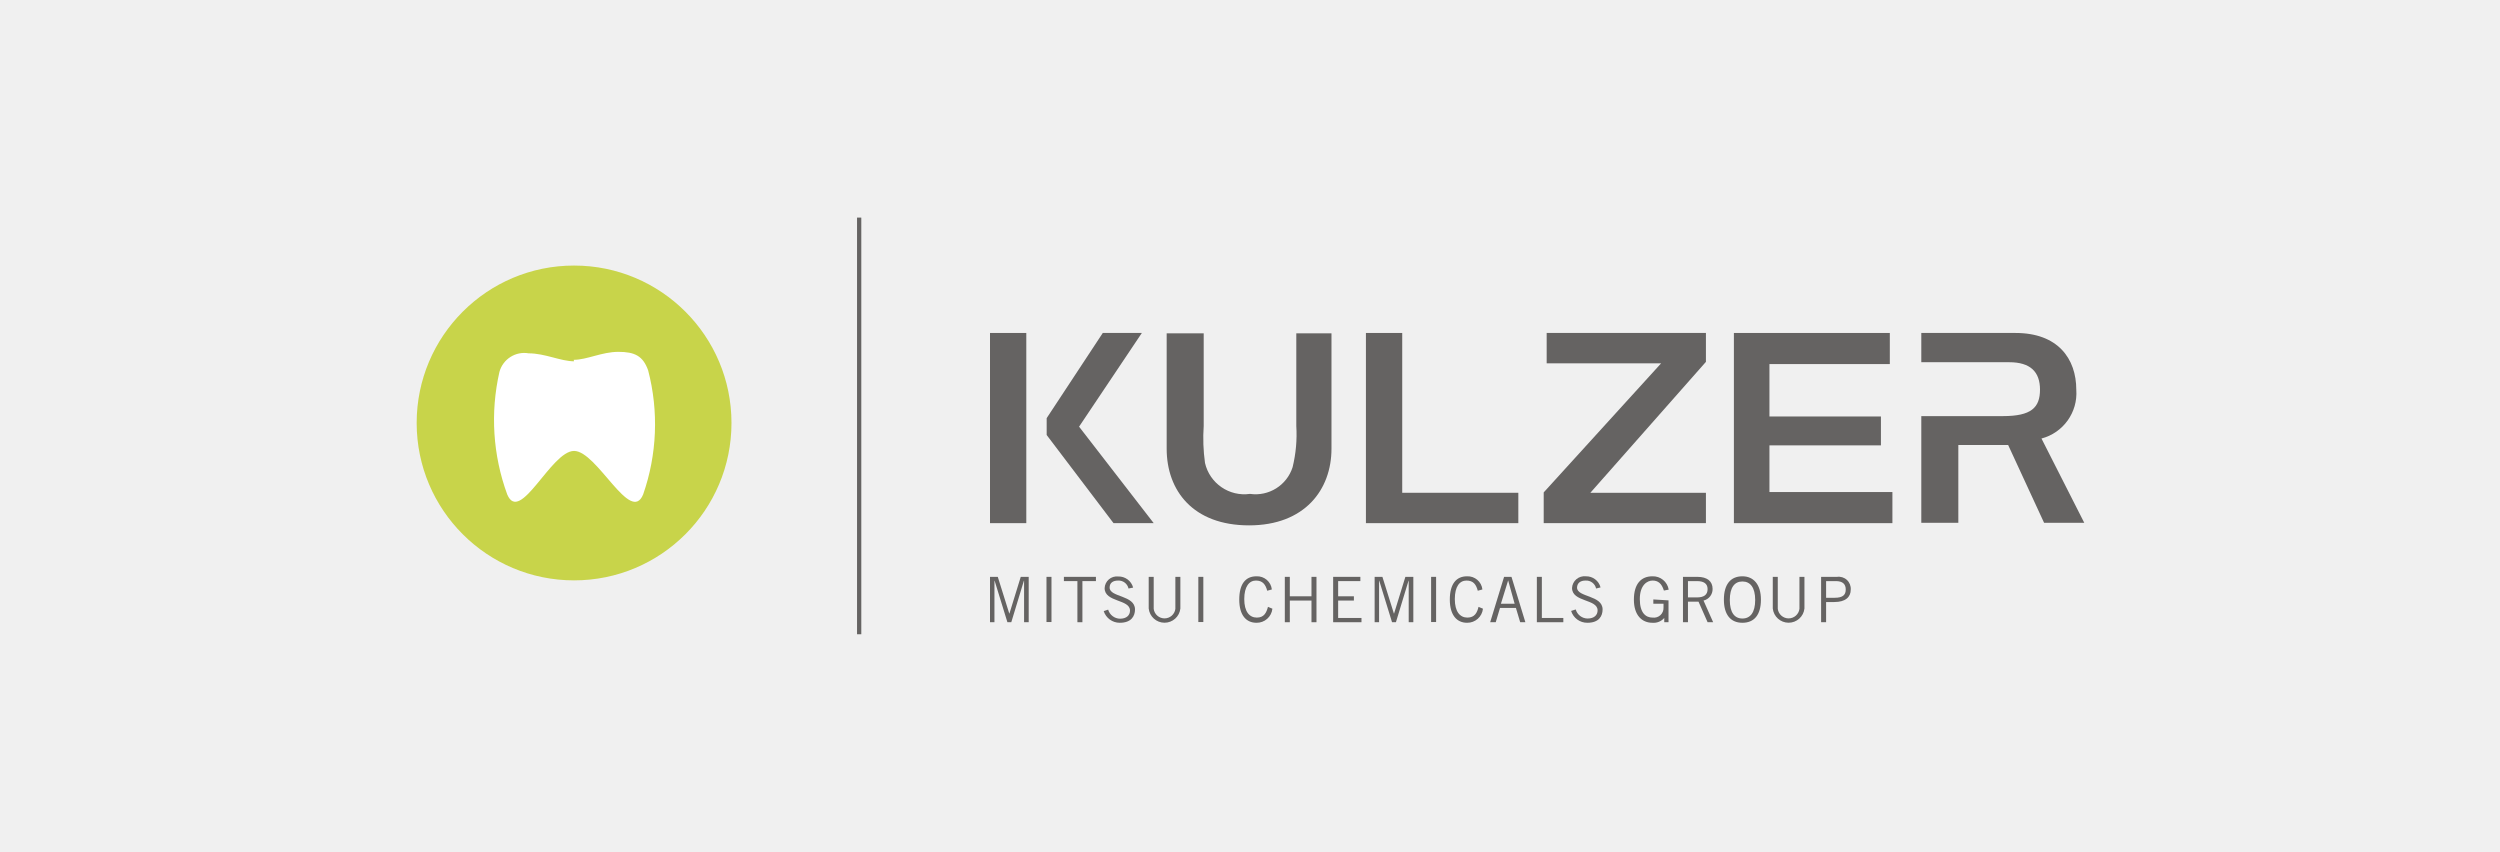
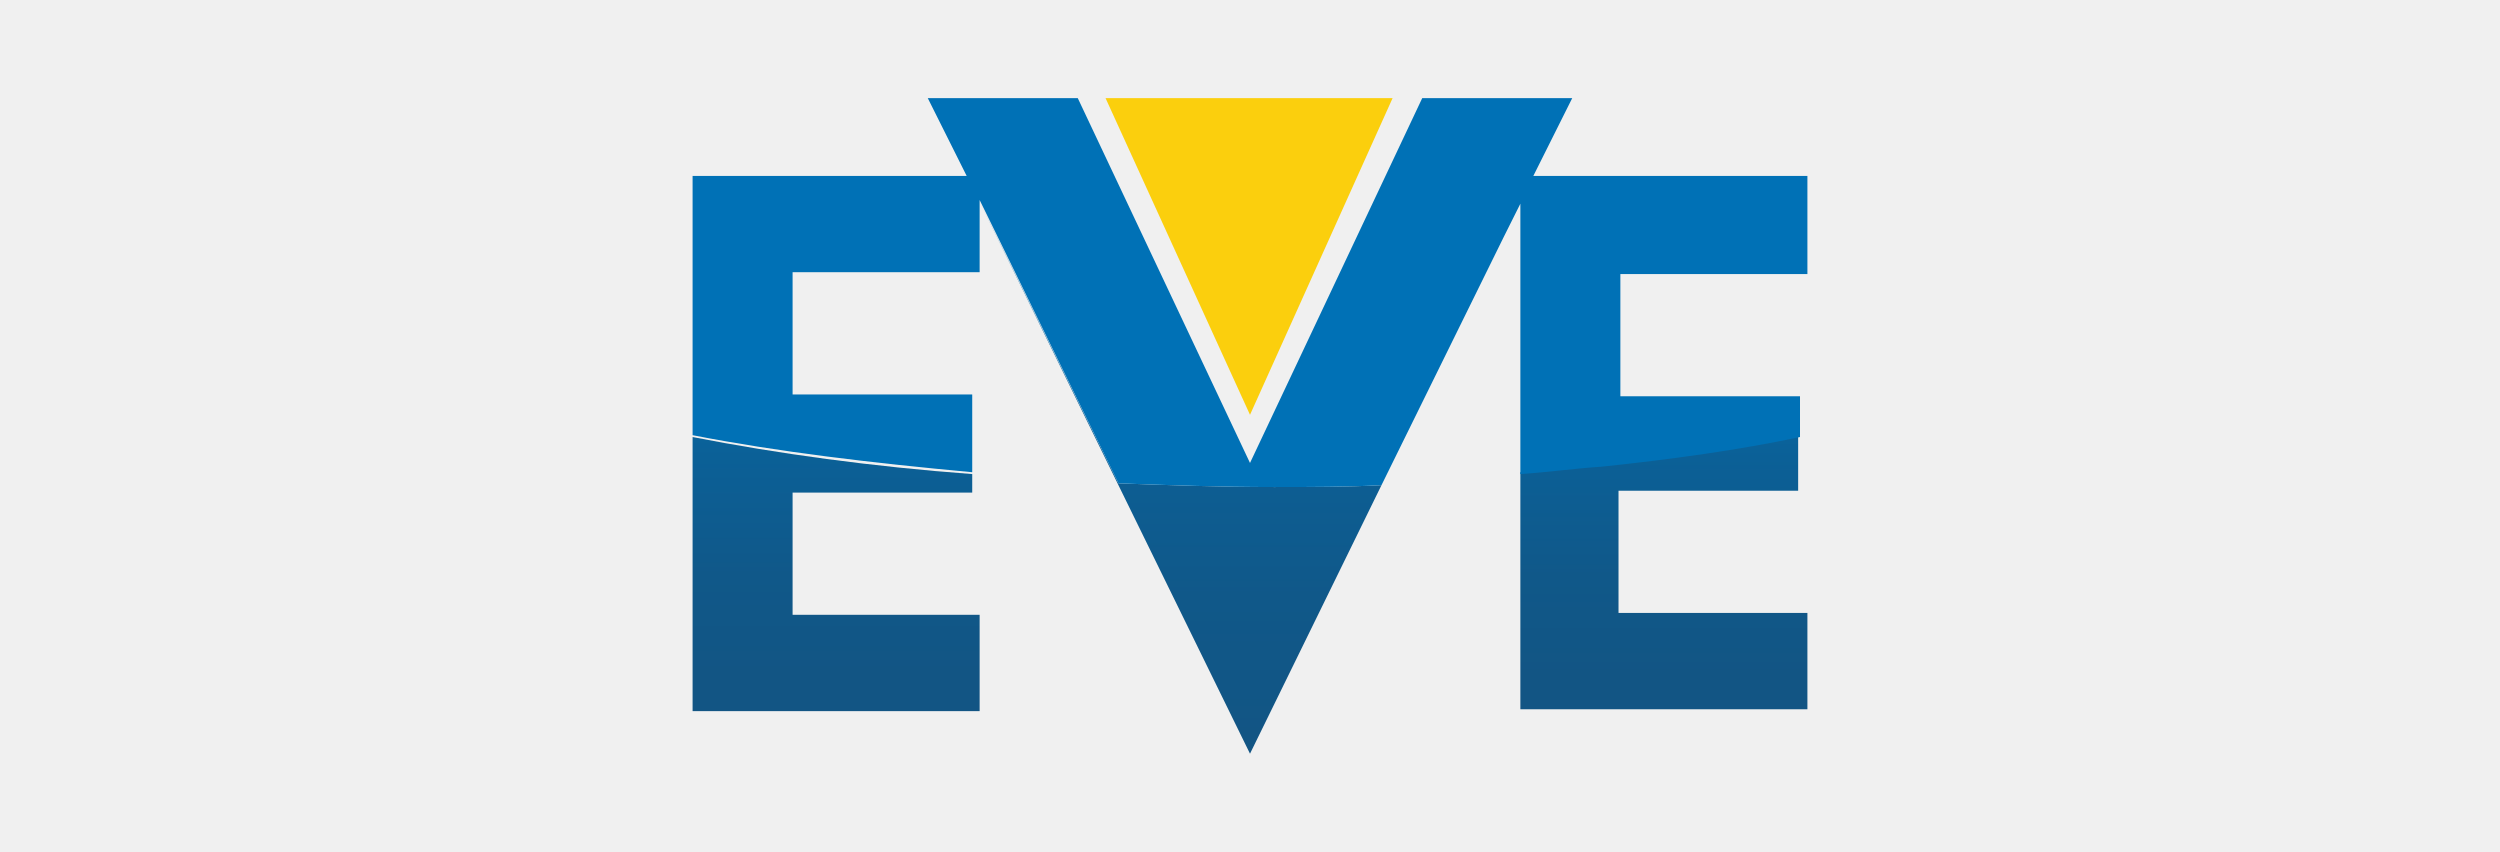
- <svg xmlns="http://www.w3.org/2000/svg" id="Capa_1" data-name="Capa 1" viewBox="0 0 135 46">
-   <defs>
-     <style>.cls-1{fill:#656362;}.cls-2{fill:#c8d44a;}.cls-3{fill:#fff;}</style>
-   </defs>
-   <rect class="cls-1" x="46.28" y="11.75" width="0.23" height="22.5" />
-   <path class="cls-1" d="M70,18v5a7.41,7.41,0,0,1-.2,2.23,2.1,2.1,0,0,1-2.3,1.44h0A2.18,2.18,0,0,1,65.07,25,9.68,9.68,0,0,1,65,23V18H63v6.23c0,2.26,1.42,4.14,4.45,4.14h0c3,0,4.45-1.92,4.45-4.14V18Z" />
-   <polygon class="cls-1" points="92.12 28.25 83.36 28.25 83.36 26.59 89.7 19.62 83.52 19.62 83.52 17.98 92.12 17.98 92.12 19.54 85.88 26.61 92.12 26.61 92.12 28.25" />
-   <polygon class="cls-1" points="55.3 33.6 55.3 31.36 55.29 31.36 54.61 33.6 54.4 33.6 53.71 31.36 53.7 31.36 53.7 33.6 53.46 33.6 53.46 31.15 53.88 31.15 54.5 33.13 54.51 33.13 55.12 31.15 55.55 31.15 55.55 33.6 55.3 33.6" />
-   <rect class="cls-1" x="56.51" y="31.15" width="0.27" height="2.44" />
-   <polygon class="cls-1" points="58.45 31.38 58.45 33.6 58.18 33.6 58.18 31.38 57.45 31.38 57.45 31.15 59.18 31.15 59.18 31.38 58.45 31.38" />
-   <path class="cls-1" d="M60.94,31.78a.55.55,0,0,0-.56-.43c-.29,0-.46.13-.46.38,0,.53,1.37.4,1.37,1.18,0,.36-.2.72-.82.72A.91.91,0,0,1,59.6,33l.24-.08a.68.68,0,0,0,.64.49c.36,0,.54-.19.54-.44,0-.62-1.37-.44-1.37-1.21a.66.66,0,0,1,.73-.63.81.81,0,0,1,.81.6Z" />
-   <path class="cls-1" d="M62.3,31.15v1.73a.59.59,0,0,0,1.17,0V31.15h.27v1.71a.86.86,0,0,1-1.71,0V31.15Z" />
-   <rect class="cls-1" x="64.71" y="31.15" width="0.27" height="2.44" />
-   <path class="cls-1" d="M68.71,32.87a.85.85,0,0,1-.86.76c-.55,0-.93-.4-.93-1.25s.34-1.26.93-1.26a.8.8,0,0,1,.83.71l-.25.07c-.09-.34-.25-.55-.61-.55s-.63.32-.63,1,.28,1,.68,1,.52-.28.6-.58Z" />
-   <polygon class="cls-1" points="71.09 31.15 71.09 33.6 70.82 33.6 70.82 32.43 69.65 32.43 69.65 33.6 69.38 33.6 69.38 31.15 69.65 31.15 69.65 32.2 70.82 32.2 70.82 31.15 71.09 31.15" />
-   <polygon class="cls-1" points="73.46 31.15 73.46 31.38 72.26 31.38 72.26 32.2 73.11 32.2 73.11 32.43 72.26 32.43 72.26 33.37 73.52 33.37 73.52 33.6 71.99 33.6 71.99 31.15 73.46 31.15" />
-   <polygon class="cls-1" points="76.07 33.6 76.07 31.36 76.06 31.36 75.38 33.6 75.17 33.6 74.48 31.36 74.47 31.36 74.47 33.6 74.23 33.6 74.23 31.15 74.65 31.15 75.27 33.13 75.28 33.13 75.89 31.15 76.32 31.15 76.32 33.6 76.07 33.6" />
-   <rect class="cls-1" x="77.28" y="31.15" width="0.27" height="2.44" />
-   <path class="cls-1" d="M80.08,32.87a.85.85,0,0,1-.86.76c-.54,0-.93-.4-.93-1.25s.35-1.26.93-1.26a.8.8,0,0,1,.83.71l-.25.07c-.09-.34-.24-.55-.61-.55s-.63.32-.63,1,.28,1,.68,1,.53-.28.6-.58Z" />
-   <path class="cls-1" d="M81.05,32.6h.74l-.35-1.26h0Zm-.58,1,.75-2.45h.4l.75,2.45h-.28l-.23-.77H81l-.23.77Z" />
-   <polygon class="cls-1" points="82.99 33.6 82.99 31.15 83.26 31.15 83.26 33.37 84.42 33.37 84.42 33.6 82.99 33.6" />
-   <path class="cls-1" d="M86.19,31.78a.55.55,0,0,0-.57-.43c-.28,0-.45.13-.46.38,0,.53,1.38.4,1.38,1.18,0,.36-.2.72-.82.72a.91.91,0,0,1-.88-.64l.25-.08a.67.67,0,0,0,.64.49c.36,0,.54-.19.54-.44,0-.62-1.38-.44-1.38-1.21a.67.67,0,0,1,.74-.63.8.8,0,0,1,.8.6Z" />
-   <path class="cls-1" d="M90.1,32.42V33.6h-.23v-.23h0a.76.76,0,0,1-.64.26c-.56,0-1-.4-1-1.25s.39-1.26,1-1.26a.86.86,0,0,1,.88.72l-.26.05c-.12-.39-.32-.54-.61-.54s-.69.24-.69,1,.33,1,.69,1a.52.52,0,0,0,.59-.54v-.21h-.55v-.23Z" />
-   <path class="cls-1" d="M91.15,32.26h.49c.37,0,.57-.14.57-.45s-.23-.43-.57-.43h-.49Zm-.27,1.34V31.15h.78c.53,0,.82.24.82.65a.63.63,0,0,1-.49.63l.52,1.17h-.3l-.49-1.11h-.57V33.6Z" />
-   <path class="cls-1" d="M94.09,33.4c.43,0,.69-.33.69-1s-.26-1-.69-1-.68.33-.68,1,.25,1,.68,1m0-2.28c.6,0,1,.44,1,1.26s-.36,1.25-1,1.25-1-.44-1-1.25.35-1.26,1-1.26" />
-   <path class="cls-1" d="M96,31.15v1.73a.59.59,0,0,0,1.17,0V31.15h.27v1.71a.86.86,0,0,1-1.71,0V31.15Z" />
-   <path class="cls-1" d="M98.61,32.28h.46c.45,0,.6-.16.6-.45s-.17-.45-.53-.45h-.53Zm-.27,1.32V31.15h.86a.65.65,0,0,1,.74.69c0,.4-.28.67-.89.67h-.44V33.6Z" />
-   <polygon class="cls-1" points="95.55 26.57 95.55 24.05 101.57 24.05 101.57 22.49 95.55 22.49 95.55 19.66 102.05 19.66 102.05 17.98 93.63 17.98 93.63 28.25 95.55 28.25 102.19 28.25 102.19 26.57 95.55 26.57" />
-   <path class="cls-1" d="M110.24,23.68a2.53,2.53,0,0,0,1.88-2.63c0-1.69-1-3.07-3.28-3.07h-5.09v1.58h4.75c1.13,0,1.66.51,1.66,1.48s-.47,1.43-2,1.43h-4.41v5.76h2v-4.2h2.69l1.94,4.2h2.17Z" />
-   <rect class="cls-1" x="53.46" y="17.98" width="1.96" height="10.27" />
-   <polygon class="cls-1" points="73.76 28.25 73.76 17.98 75.72 17.98 75.72 26.61 81.99 26.61 81.99 28.25 73.76 28.25" />
-   <polygon class="cls-1" points="58.27 23.04 61.66 17.98 59.55 17.98 56.52 22.58 56.52 23.49 60.13 28.25 62.3 28.25 58.27 23.04" />
-   <path class="cls-2" d="M31,31.34a8.5,8.5,0,1,1,8.5-8.5,8.5,8.5,0,0,1-8.5,8.5" />
-   <path class="cls-3" d="M31,19.51c-.72,0-1.57-.43-2.45-.43a1.39,1.39,0,0,0-1.58,1,11.69,11.69,0,0,0,.42,6.62c.69,1.64,2.37-2.35,3.61-2.35s3.05,4,3.73,2.35A11.52,11.52,0,0,0,35,20c-.28-.78-.72-1-1.61-1s-1.69.43-2.41.43" />
+ <svg xmlns="http://www.w3.org/2000/svg" version="1.1" id="Capa_1" x="0px" y="0px" viewBox="0 0 135 46" style="enable-background:new 0 0 135 46;" xml:space="preserve">
+   <style type="text/css">
+ 	.st0{fill:#38444E;}
+ 	.st1{fill:#E64860;}
+ 	.st2{fill:#808791;}
+ 	.st3{clip-path:url(#SVGID_00000119837824486147867770000010587281102757778097_);fill:#E64860;}
+ 	.st4{fill:none;stroke:#E64860;stroke-width:0.629;stroke-miterlimit:10;}
+ 	.st5{fill:#194374;}
+ 	.st6{fill:#00659B;}
+ 	.st7{fill:#DC0D6E;}
+ 	.st8{fill:#004D80;}
+ 	.st9{fill:#7EA9D6;}
+ 	.st10{fill:#B6D4EF;}
+ 	.st11{fill:#058DC7;}
+ 	.st12{fill:#00559F;}
+ 	.st13{fill:#134A83;}
+ 	.st14{fill:#B51975;}
+ 	.st15{fill:#2497D0;}
+ 	.st16{fill:#D80F3B;}
+ 	.st17{fill:#9BC338;}
+ 	.st18{fill:#008541;}
+ 	.st19{fill:#9DC438;}
+ 	.st20{fill:#009BDA;}
+ 	.st21{fill:#CE1620;}
+ 	.st22{fill:#171915;}
+ 	.st23{fill:#E30750;}
+ 	.st24{fill:#5775B5;}
+ 	.st25{fill:none;stroke:#5775B5;stroke-width:0.58;}
+ 	.st26{fill:#5A595C;}
+ 	.st27{fill:#FFFFFF;}
+ 	.st28{fill:#F9BE12;}
+ 	.st29{fill:#364F8F;}
+ 	.st30{fill:none;stroke:#364F8F;stroke-width:0.387;}
+ 	.st31{fill:none;stroke:#364F8F;stroke-width:1.335;stroke-linecap:round;}
+ 	.st32{fill:#656362;}
+ 	.st33{fill:#C8D44A;}
+ 	.st34{fill:#E42E38;}
+ 	.st35{fill:none;stroke:#FFFFFF;stroke-width:0.452;stroke-miterlimit:10;}
+ 	.st36{fill:#51B054;}
+ 	.st37{fill:#0079BB;}
+ 	.st38{fill:#086EB0;}
+ 	.st39{fill:#99A4AB;}
+ 	.st40{fill:#B2A7A5;}
+ 	.st41{fill:#931340;}
+ 	.st42{fill:#DFDCD9;}
+ 	.st43{fill:#27A1D7;}
+ 	.st44{fill:none;stroke:#000000;stroke-width:0.149;stroke-linejoin:bevel;stroke-miterlimit:22.926;}
+ 	.st45{fill:none;stroke:#000000;stroke-width:0.159;stroke-miterlimit:22.926;}
+ 	.st46{fill:#EA3D36;stroke:#ED1C24;stroke-width:0.142;stroke-linejoin:round;}
+ 	.st47{fill:#EA3D36;}
+ 	.st48{fill:url(#SVGID_00000101798807135266796520000016066194683525325983_);}
+ 	.st49{fill:url(#SVGID_00000144326191728713092400000013982107369799627393_);}
+ 	.st50{fill:url(#SVGID_00000174584711408656093270000009104693000201624249_);}
+ 	.st51{fill:#0071B6;}
+ 	.st52{fill:#FBCF0D;}
+ </style>
+   <linearGradient id="SVGID_00000148652966387801525630000015464519674016786571_" gradientUnits="userSpaceOnUse" x1="45.156" y1="15.933" x2="45.156" y2="36.998">
+     <stop offset="0" style="stop-color:#0072B6" />
+     <stop offset="8.829139e-02" style="stop-color:#036EAE" />
+     <stop offset="0.413" style="stop-color:#0B6097" />
+     <stop offset="0.717" style="stop-color:#105889" />
+     <stop offset="0.978" style="stop-color:#125584" />
+     <stop offset="1" style="stop-color:#125584" />
+   </linearGradient>
+   <path style="fill:url(#SVGID_00000148652966387801525630000015464519674016786571_);" d="M37.4,38.4h15.5v-5.2H42.8v-6.6h9.7v-1  c-5.4-0.4-10.5-1.1-15.1-2V38.4z" />
+   <linearGradient id="SVGID_00000168085918745726910850000006807690110498047116_" gradientUnits="userSpaceOnUse" x1="89.843" y1="15.969" x2="89.843" y2="37.128">
+     <stop offset="0" style="stop-color:#0072B6" />
+     <stop offset="8.829139e-02" style="stop-color:#036EAE" />
+     <stop offset="0.413" style="stop-color:#0B6097" />
+     <stop offset="0.717" style="stop-color:#105889" />
+     <stop offset="0.978" style="stop-color:#125584" />
+     <stop offset="1" style="stop-color:#125584" />
+   </linearGradient>
+   <path style="fill:url(#SVGID_00000168085918745726910850000006807690110498047116_);" d="M82.1,25.5L82.1,25.5l0,12.8h15.5v-5.2  H87.4v-6.6h9.7v-3C92.6,24.4,87.5,25.1,82.1,25.5" />
+   <linearGradient id="SVGID_00000149346132676889416660000004150473089473211779_" gradientUnits="userSpaceOnUse" x1="63.76" y1="10.829" x2="63.76" y2="40.719">
+     <stop offset="0" style="stop-color:#0072B6" />
+     <stop offset="8.829139e-02" style="stop-color:#036EAE" />
+     <stop offset="0.413" style="stop-color:#0B6097" />
+     <stop offset="0.717" style="stop-color:#105889" />
+     <stop offset="0.978" style="stop-color:#125584" />
+     <stop offset="1" style="stop-color:#125584" />
+   </linearGradient>
+   <path style="fill:url(#SVGID_00000149346132676889416660000004150473089473211779_);" d="M52.9,10.9l14.6,29.8l7.1-14.5  c-1.9,0.1-3.9,0.1-5.8,0.1c-2.9,0-5.7-0.1-8.4-0.2L52.9,10.9L52.9,10.9z" />
+   <path class="st51" d="M97.6,14.7V9.5H82.8l2.1-4.2h-8.1L67.5,25l0,0l0,0L58.2,5.3h-8.1l2.1,4.2l0,0l0,0H37.4v14  c4.6,0.9,9.7,1.5,15.1,2v-4.2h-9.7v-6.6h10.1v-3.8l0-0.1l0,0l7.5,15.3c2.7,0.1,5.5,0.2,8.4,0.2c2,0,3.9,0,5.8-0.1l6.6-13.4l0.9-1.8  v14.6c1.5-0.1,2.9-0.3,4.4-0.4c3.8-0.4,7.4-0.9,10.7-1.6v-2.2h-9.7v-6.6H97.6z M82.1,11L82.1,11L82.1,11L82.1,11z" />
+   <polygon class="st52" points="59.7,5.3 67.5,22.4 75.2,5.3 " />
</svg>
